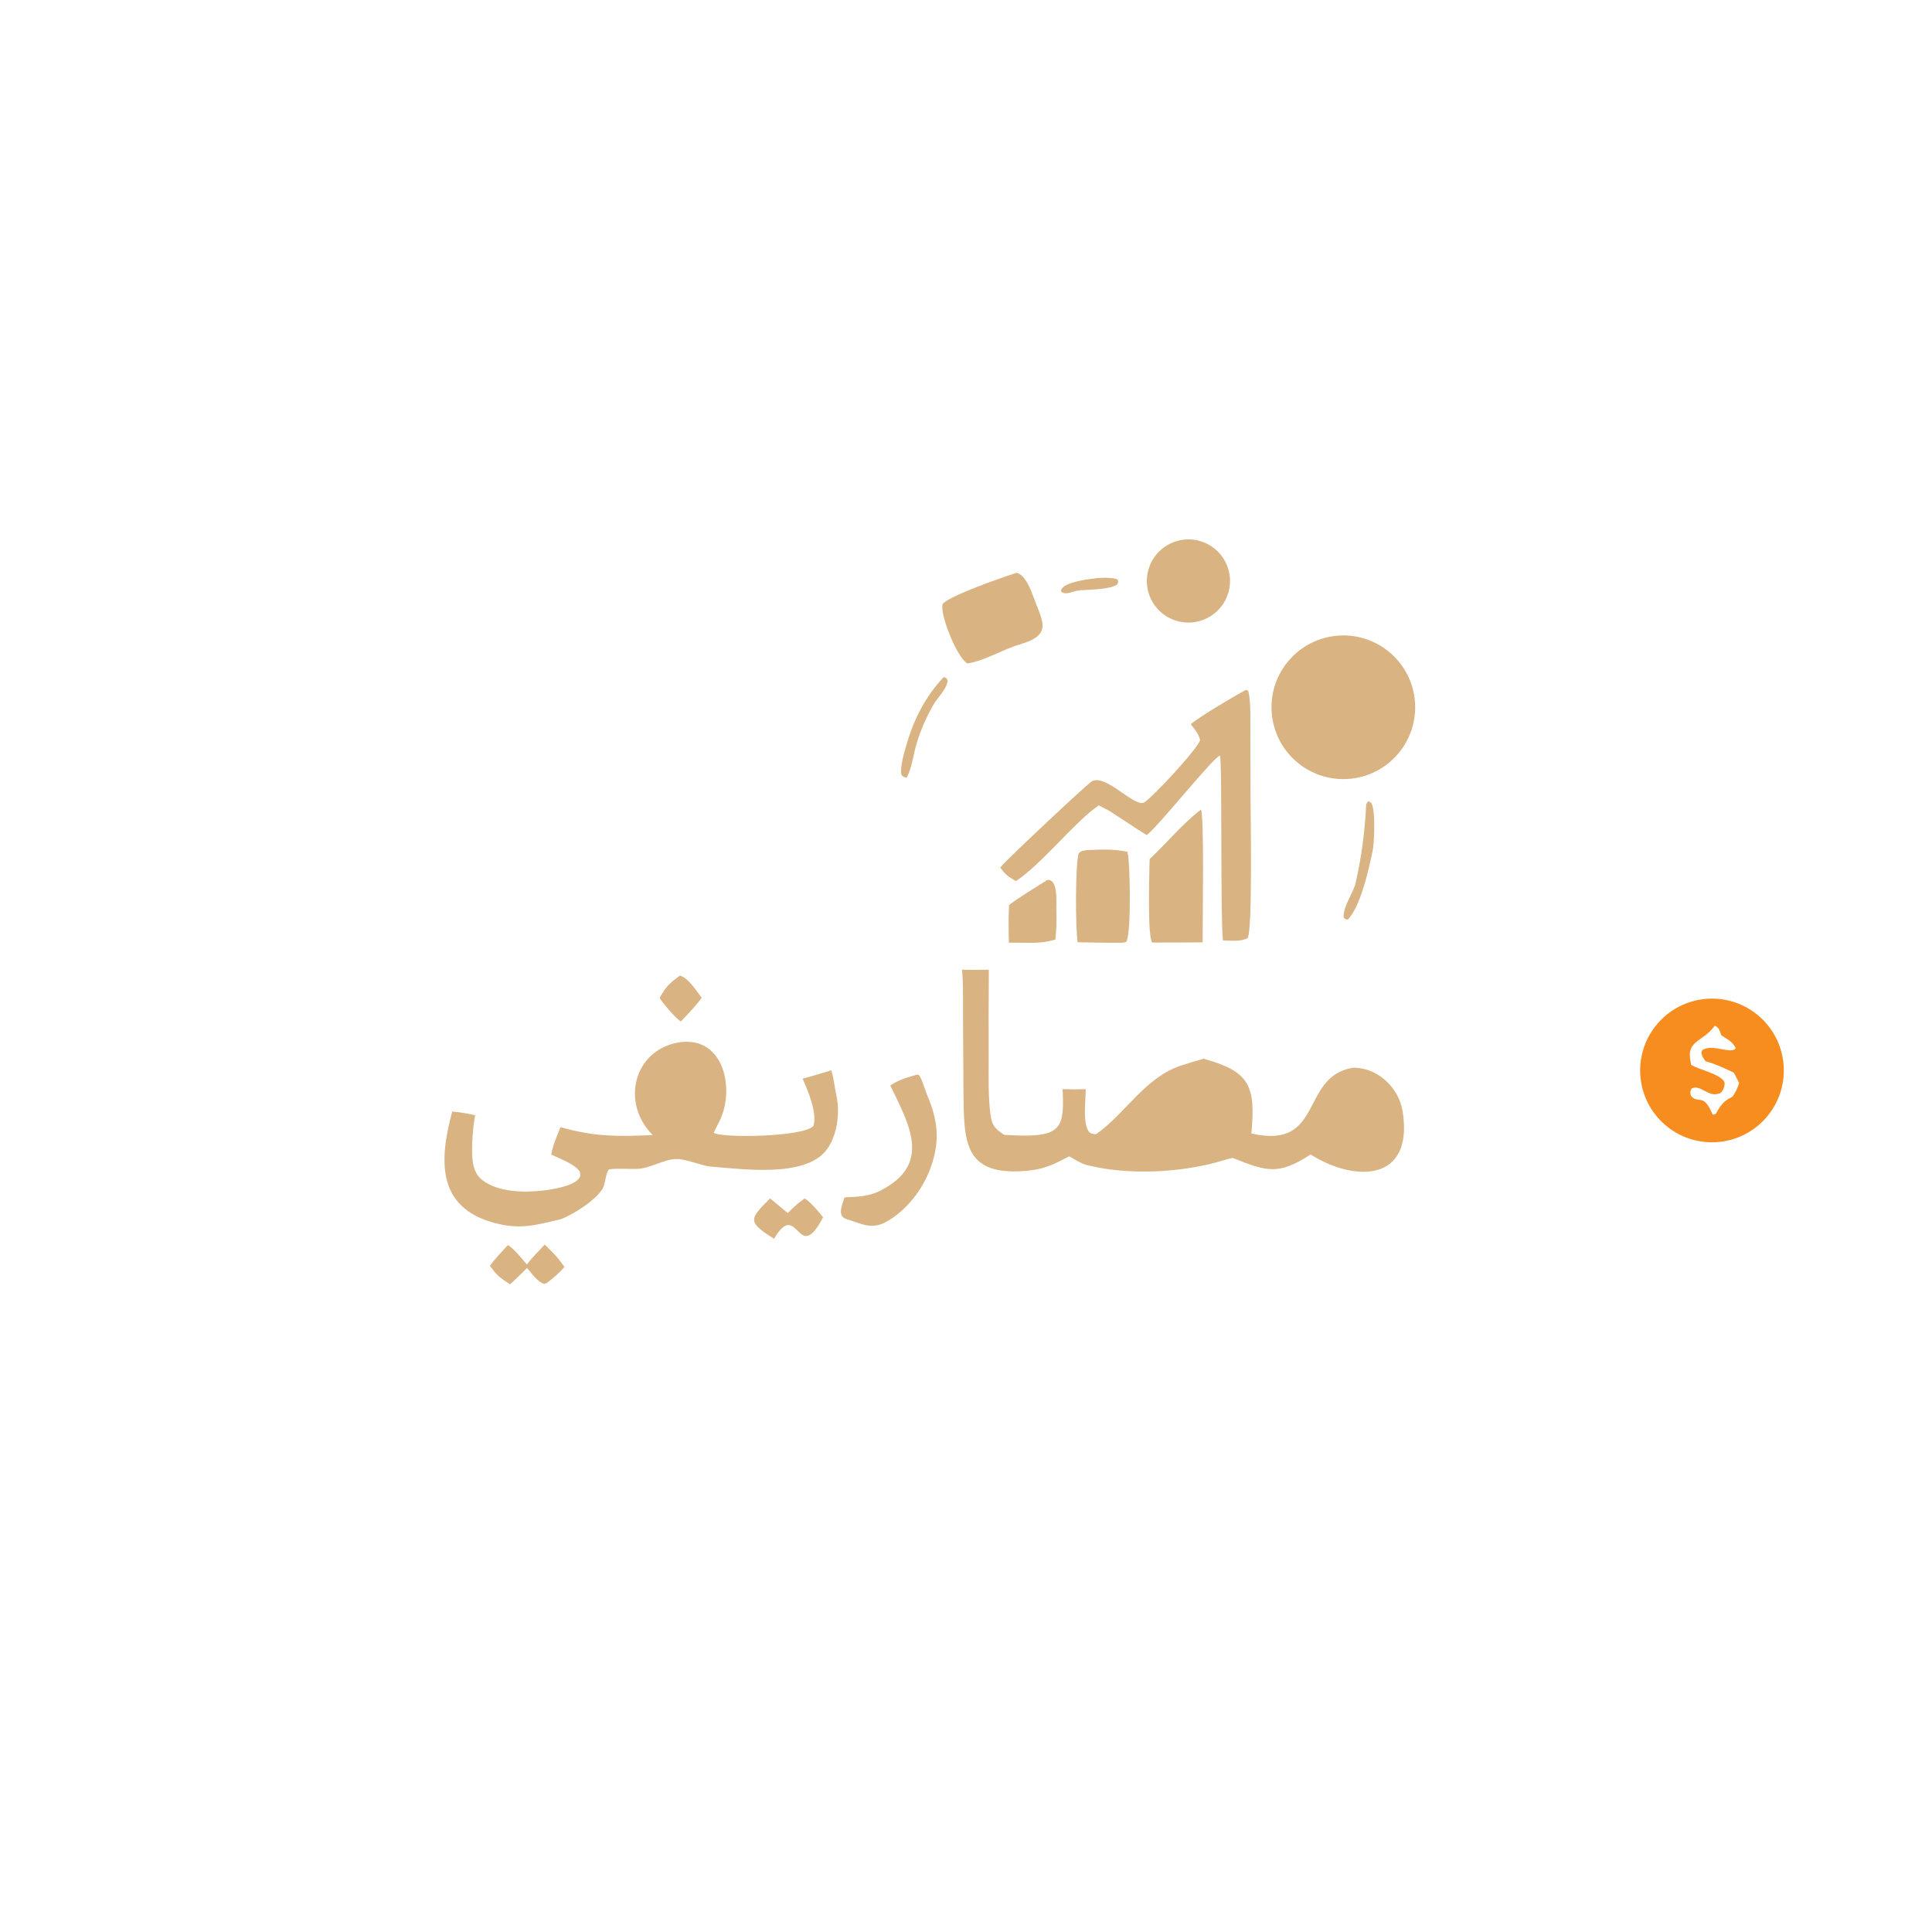
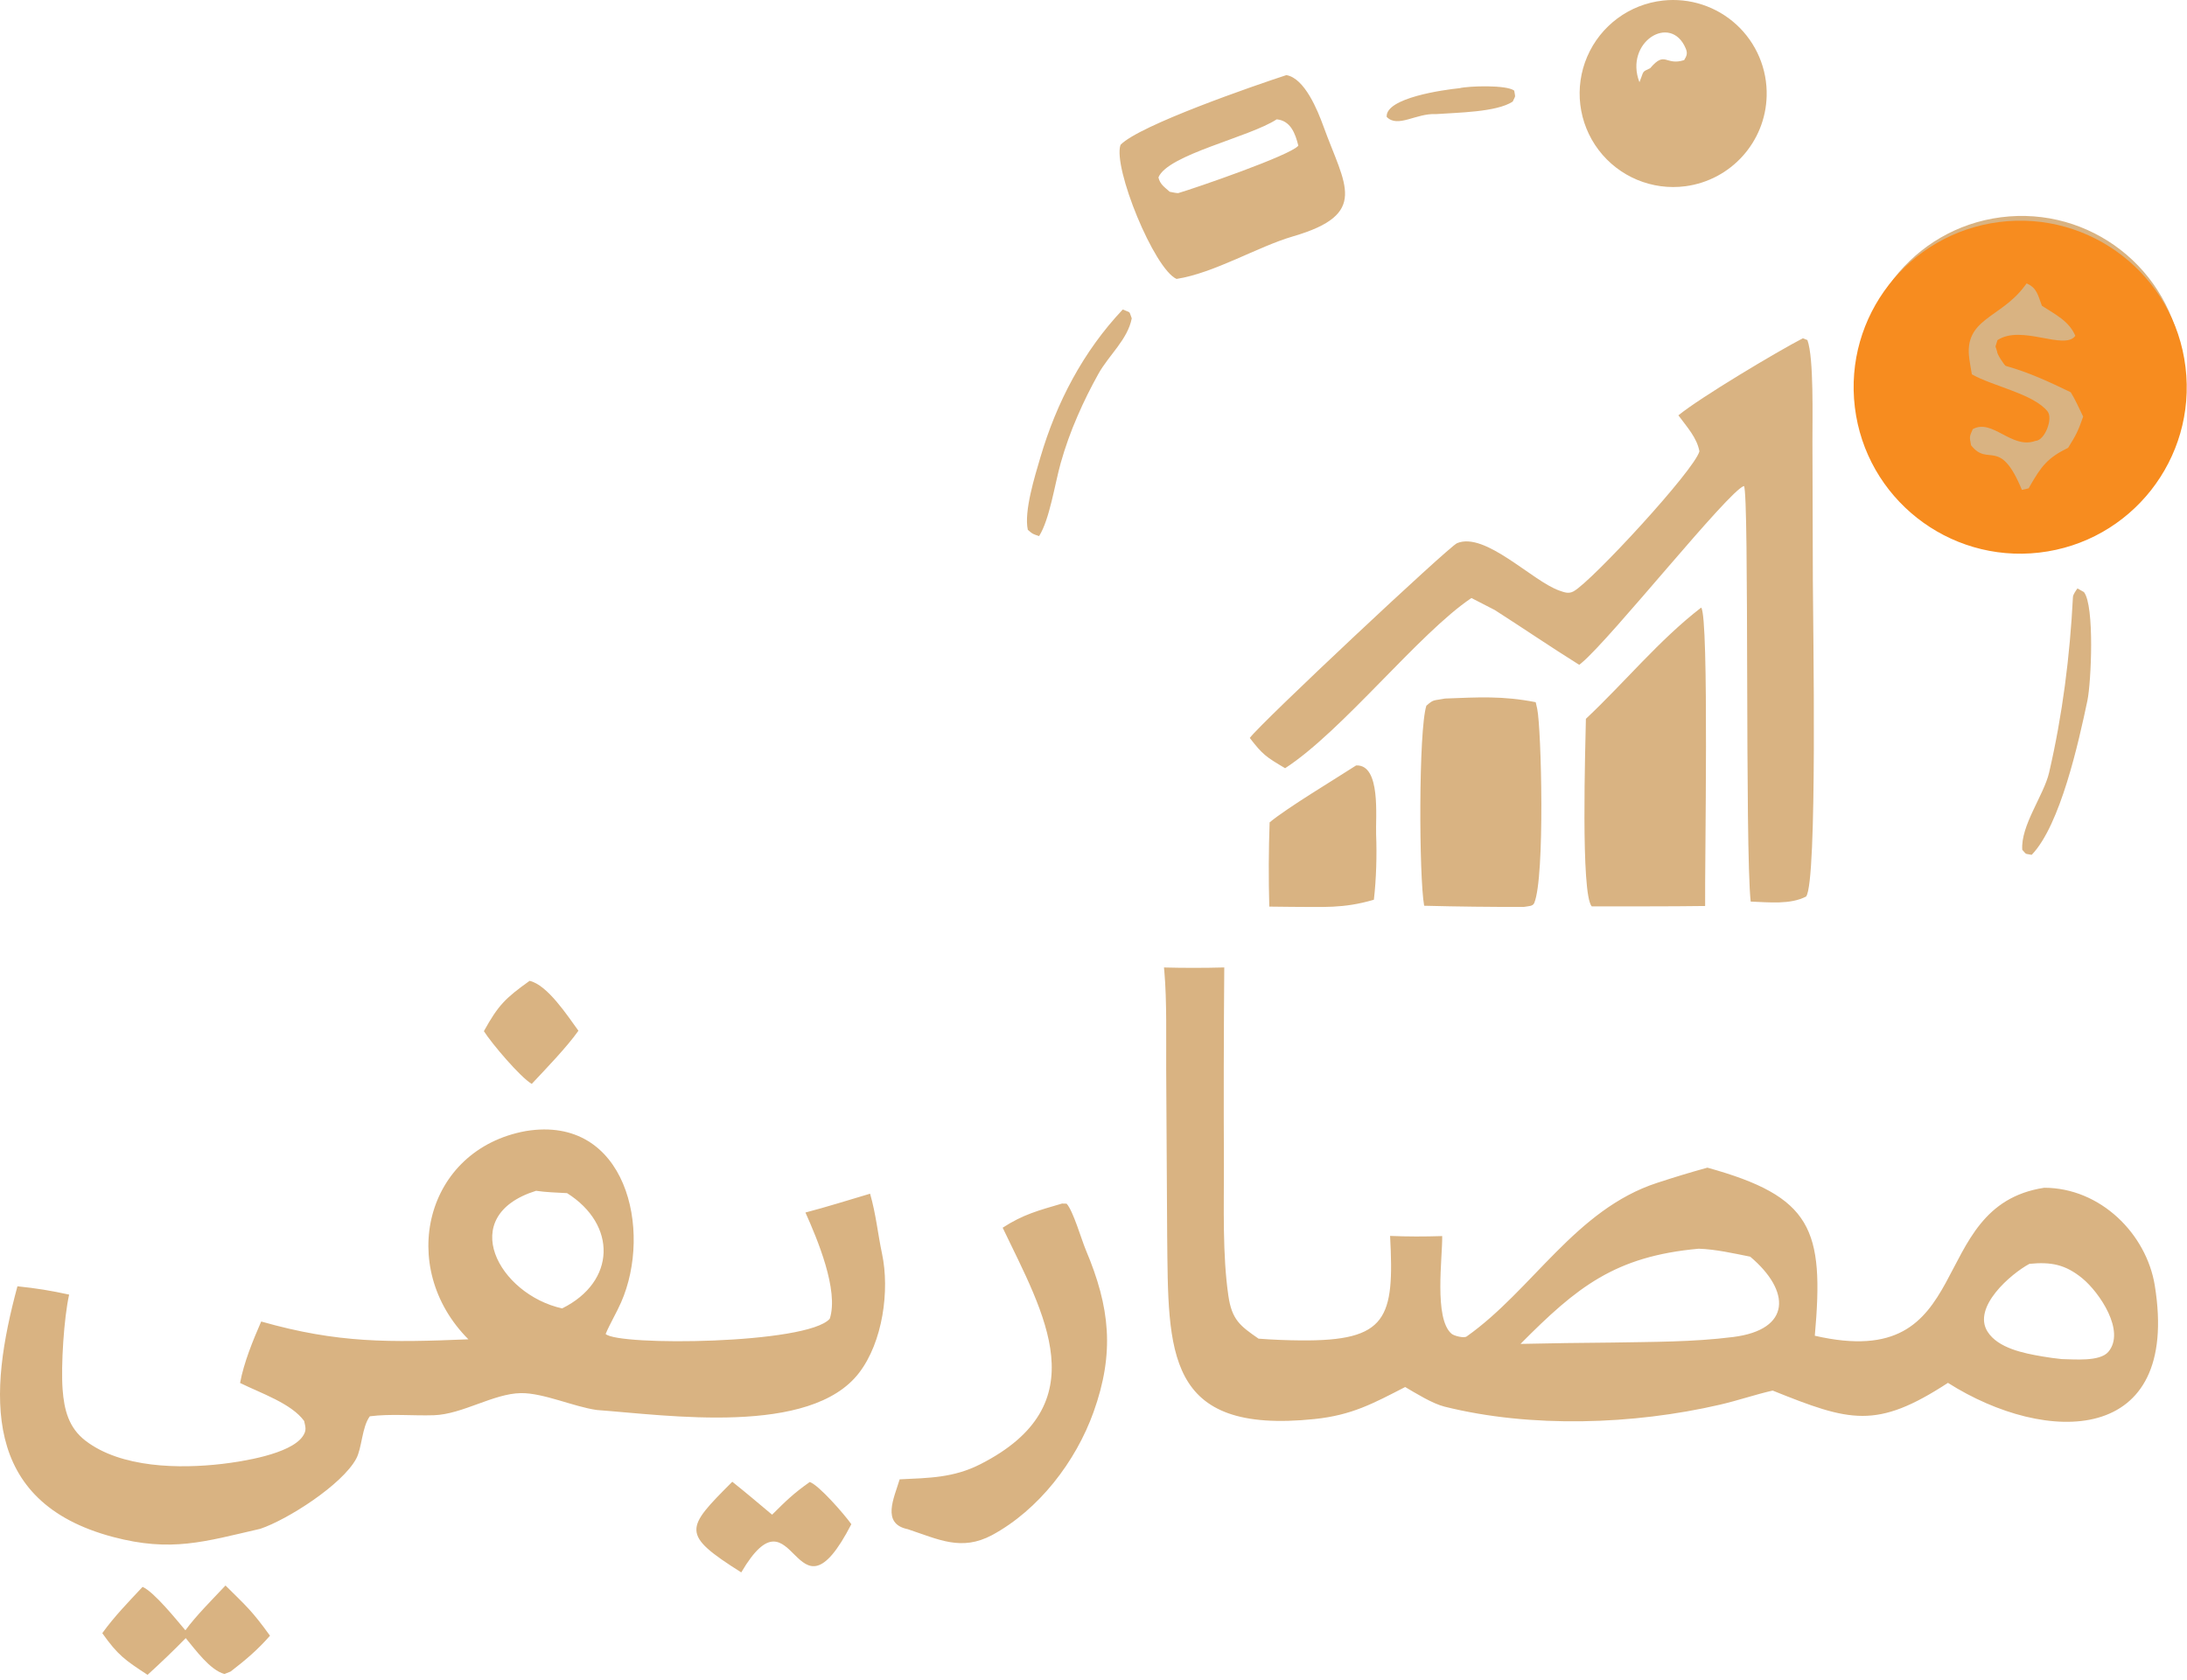
- <svg xmlns="http://www.w3.org/2000/svg" id="svg" version="1.1" viewBox="-50 -50 300 300" width="300" height="300">
-   <g clip-path="url(#clip-1)" fill="none" fill-rule="nonzero" stroke="none" stroke-width="1" stroke-linecap="butt" stroke-linejoin="miter" stroke-miterlimit="10" stroke-dasharray="" stroke-dashoffset="0" font-family="none" style="mix-blend-mode: normal">
-     <path d="M116.036 129.551C116.764 129.976 117.901 130.693 118.761 130.908C124.716 132.393 131.787 132.156 137.759 130.773C139.051 130.474 140.179 130.077 141.408 129.797C146.744 131.943 148.565 132.491 153.511 129.264C160.316 133.58 169.579 133.615 167.794 122.545C167.217 118.976 164.046 115.795 160.158 115.79C151.796 117.065 155.669 128.622 144.318 126.009C144.976 118.643 144.129 116.402 136.903 114.401C135.716 114.727 134.634 115.057 133.433 115.45C127.803 117.283 124.822 122.851 120.278 126.061C120.092 126.193 119.408 126.021 119.237 125.873C118.009 124.82 118.62 120.596 118.592 119.127C117.311 119.165 116.274 119.167 114.994 119.115C115.298 124.811 114.819 126.389 108.812 126.332C107.845 126.325 106.878 126.285 105.914 126.212C104.638 125.33 104.07 124.908 103.829 123.248C103.418 120.424 103.525 117.158 103.52 114.281C103.5 109.712 103.509 105.142 103.546 100.573C102.158 100.61 100.77 100.611 99.383 100.575L99.409 100.853C99.587 102.864 99.527 105.559 99.536 107.621L99.602 119.137C99.69 127.122 99.419 132.846 109.791 131.761C112.353 131.493 113.811 130.695 116.036 129.551ZM51.356 126.257C45.928 126.479 42.348 126.538 37.051 125.026C36.48 126.337 35.854 127.856 35.592 129.271C37.027 129.979 39.15 130.693 40.017 131.898C40.102 132.311 40.211 132.542 39.913 132.965C39.046 134.198 35.718 134.7 34.354 134.861C31.416 135.205 27.38 135.149 24.921 133.261C23.753 132.363 23.444 131.12 23.34 129.721C23.218 128.092 23.427 124.788 23.79 123.169C22.442 122.877 21.593 122.74 20.221 122.594C18.235 129.946 17.683 137.486 26.818 139.906C30.849 140.974 33.125 140.231 36.985 139.344C38.87 138.712 42.637 136.304 43.609 134.505C44.015 133.755 43.995 132.334 44.55 131.573C46.013 131.386 47.497 131.547 48.971 131.5C50.942 131.439 53.094 129.997 54.984 129.972C56.54 129.952 58.65 130.922 60.233 131.139C65.12 131.497 74.972 132.957 78.332 128.571C79.966 126.441 80.456 122.884 79.915 120.342C79.624 118.972 79.498 117.611 79.091 116.199C77.643 116.627 76.078 117.123 74.628 117.5C75.444 119.323 76.948 122.877 76.307 124.837C74.769 126.604 61.67 126.726 60.833 125.887C61.135 125.165 61.567 124.46 61.9 123.702C64.079 118.743 62.265 110.739 55.332 111.871C48.353 113.134 46.394 121.285 51.356 126.257ZM118.789 82.001C117.981 82.165 118.028 82.028 117.5 82.497C116.954 84.194 116.987 94.338 117.346 96.312C119.638 96.371 121.931 96.398 124.224 96.394C124.559 96.332 124.848 96.359 124.947 96.122C125.698 94.332 125.438 84.071 125.151 82.71C125.12 82.558 125.086 82.406 125.049 82.255C122.763 81.806 121.087 81.914 118.789 82.001ZM108.165 96.388C110.385 96.386 111.738 96.522 113.875 95.897C114.041 94.478 114.087 92.813 114.029 91.382C113.983 90.24 114.382 86.541 112.65 86.622C111.161 87.585 107.901 89.538 106.676 90.555C106.607 92.493 106.599 94.432 106.653 96.371L108.165 96.388ZM81.133 135.927C80.751 137.214 79.85 138.993 81.692 139.37C83.84 140.083 85.388 140.901 87.495 139.787C90.745 138.035 93.295 134.696 94.517 131.287C95.989 127.179 95.658 124.044 93.984 120.08C93.693 119.389 93.109 117.365 92.658 116.888L92.343 116.881C90.714 117.361 89.675 117.623 88.245 118.549C91.102 124.514 94.833 130.748 86.707 134.882C84.847 135.828 83.163 135.828 81.133 135.927ZM70.195 142.354C73.943 135.978 73.836 146.698 77.798 139.024C77.33 138.366 75.571 136.332 74.925 136.11C73.786 136.919 73.328 137.372 72.326 138.368C71.423 137.616 70.495 136.82 69.576 136.094C66.337 139.34 66.001 139.702 70.195 142.354ZM55.729 108.616C56.71 107.57 58.158 106.074 58.953 104.944C58.202 103.913 56.812 101.769 55.581 101.5C53.911 102.701 53.433 103.157 52.426 104.974C52.957 105.816 54.935 108.151 55.729 108.616ZM26.078 146.551C27.155 148.07 27.634 148.401 29.206 149.429C30.144 148.571 30.952 147.801 31.84 146.893C32.519 147.707 33.527 149.111 34.514 149.37L34.944 149.198C35.991 148.387 36.778 147.728 37.657 146.726C36.4 144.986 36.058 144.722 34.586 143.259C33.71 144.193 32.548 145.347 31.816 146.353C31.18 145.603 29.661 143.709 28.861 143.353C27.882 144.401 26.919 145.384 26.078 146.551ZM133.829 33.797C131.518 34.053 129.525 35.53 128.606 37.665C127.688 39.799 127.988 42.263 129.391 44.115C130.794 45.967 133.084 46.923 135.388 46.618C138.533 46.202 140.912 43.56 140.995 40.387C141.046 38.521 140.285 36.725 138.91 35.462C137.537 34.198 135.683 33.591 133.829 33.797ZM159.294 92.796C161.268 90.753 162.537 85.004 163.139 82.146C163.401 80.908 163.645 75.585 162.9 74.648L162.454 74.396C162.356 74.534 162.15 74.813 162.141 74.99C161.931 79.083 161.422 83.126 160.493 87.124C160.132 88.679 158.52 90.787 158.643 92.449C158.981 92.814 158.778 92.691 159.294 92.796ZM96.539 55.132C93.804 58.027 91.96 61.553 90.843 65.364C90.476 66.614 89.705 69.065 89.981 70.346C90.329 70.655 90.314 70.63 90.76 70.782C91.488 69.628 91.834 67.233 92.25 65.741C92.564 64.632 92.952 63.547 93.413 62.492C93.856 61.465 94.309 60.559 94.85 59.584C95.569 58.289 96.877 57.209 97.157 55.743C96.942 55.187 97.127 55.398 96.539 55.132ZM119.787 39.849C118.728 39.955 114.673 40.508 114.759 41.829C115.52 42.624 116.799 41.563 118.146 41.64C119.586 41.532 122.351 41.513 123.461 40.773C123.678 40.298 123.641 40.541 123.565 40.017C123.051 39.609 120.431 39.69 119.787 39.849ZM136.473 75.721C133.584 77.945 131.195 80.882 128.513 83.402C128.483 85.167 128.141 95.563 128.922 96.357C131.518 96.349 134.155 96.366 136.747 96.329C136.712 93.797 137.03 76.342 136.473 75.721ZM107.834 38.944C105.663 39.653 97.684 42.404 96.383 43.761C95.838 45.315 98.701 52.335 100.251 53.021C102.859 52.615 105.858 50.792 108.289 50.084C113.589 48.54 111.867 46.554 110.4 42.501C109.991 41.372 109.094 39.154 107.834 38.944ZM143.492 57.121C141.742 58.025 136.384 61.223 134.9 62.442C135.493 63.252 136.176 63.98 136.351 64.927C136.014 66.223 128.933 73.893 127.669 74.595C127.327 74.784 127.046 74.673 126.684 74.548C124.813 73.896 121.559 70.458 119.617 71.271C119.051 71.508 106.059 83.689 105.307 84.725C106.202 85.883 106.428 86.032 107.747 86.813C111.697 84.257 116.992 77.487 120.61 75.059L122.223 75.889C124.183 77.143 126.072 78.437 128.054 79.674L128.221 79.536C130.277 77.815 138.363 67.654 139.428 67.321C139.804 67.861 139.487 92.337 139.891 96.025C141.134 96.069 142.619 96.246 143.716 95.678C144.514 94.712 144.19 76.704 144.183 73.866L144.155 64.244C144.148 62.726 144.261 58.45 143.806 57.243L143.492 57.121ZM157.174 48.763C151.094 49.543 146.783 55.084 147.521 61.169C148.261 67.254 153.771 71.603 159.862 70.906C166.011 70.203 170.412 64.626 169.665 58.481C168.921 52.336 163.313 47.974 157.174 48.763Z" fill="#D9B382" />
-     <path d="M214.417,105.158c6.139,-0.788 11.747,3.574 12.491,9.719c0.747,6.145 -3.655,11.722 -9.804,12.425c-6.09,0.696 -11.601,-3.652 -12.34,-9.737c-0.738,-6.085 3.573,-11.626 9.653,-12.406zM212.601,115.358c1.406,0.802 4.137,1.311 5.069,2.486c0.384,0.483 -0.191,1.961 -0.814,1.973c-1.589,0.582 -2.887,-1.52 -4.196,-0.785c-0.234,0.532 -0.222,0.502 -0.113,1.078c1.163,1.492 1.918,-0.613 3.405,2.99l0.451,-0.105l0.094,-0.167c0.764,-1.321 1.163,-1.864 2.55,-2.549c0.559,-0.897 0.655,-1.092 1.007,-2.087c-0.238,-0.49 -0.55,-1.187 -0.832,-1.631c-1.458,-0.705 -2.786,-1.325 -4.352,-1.766c-0.08,-0.023 -0.599,-0.803 -0.575,-0.945c-0.142,-0.53 -0.155,-0.151 0.017,-0.78c1.615,-1.07 4.49,0.715 5.217,-0.291c-0.425,-0.993 -1.319,-1.414 -2.238,-2.013c-0.262,-0.678 -0.323,-1.202 -1.026,-1.496l-0.155,0.206c-1.604,2.133 -4.056,2.157 -3.682,4.844c0.05,0.347 0.108,0.694 0.172,1.039z" fill="#f78c1f" />
-   </g>
+ <svg xmlns="http://www.w3.org/2000/svg" width="151" height="116" viewBox="0 0 151 116" fill="none">
+   <path d="M15.57 109.502C17.041 110.964 17.384 111.23 18.642 112.969C17.762 113.971 16.975 114.63 15.928 115.441L15.498 115.613C14.511 115.354 13.502 113.95 12.824 113.136C11.936 114.044 11.127 114.814 10.189 115.672C8.618 114.644 8.138 114.312 7.062 112.794C7.903 111.627 8.866 110.644 9.845 109.596C10.645 109.953 12.164 111.846 12.8 112.596C13.532 111.59 14.694 110.436 15.57 109.502ZM50.56 102.337C51.478 103.063 52.408 103.859 53.309 104.611C54.312 103.615 54.77 103.162 55.909 102.353C56.556 102.578 58.314 104.609 58.781 105.267C54.82 112.94 54.927 102.221 51.179 108.597C46.985 105.945 47.322 105.583 50.56 102.337ZM36.315 78.114C43.248 76.982 45.063 84.986 42.884 89.945C42.551 90.702 42.118 91.408 41.816 92.13C42.664 92.968 55.752 92.845 57.29 91.079C57.93 89.12 56.428 85.566 55.611 83.742C57.062 83.365 58.627 82.87 60.074 82.442C60.482 83.853 60.608 85.216 60.899 86.585C61.439 89.127 60.949 92.684 59.315 94.814C55.955 99.199 46.104 97.74 41.217 97.382C39.634 97.165 37.523 96.196 35.968 96.215C34.078 96.24 31.925 97.681 29.955 97.742C28.482 97.789 26.997 97.629 25.534 97.816C24.98 98.577 24.998 99.997 24.593 100.747C23.62 102.546 19.853 104.955 17.969 105.587C14.109 106.474 11.832 107.216 7.802 106.149C-1.333 103.729 -0.781 96.189 1.204 88.837C2.575 88.983 3.425 89.12 4.773 89.411C4.411 91.031 4.202 94.335 4.323 95.964C4.428 97.362 4.737 98.606 5.905 99.504C8.364 101.391 12.4 101.448 15.338 101.104C16.703 100.943 20.03 100.44 20.896 99.207C21.194 98.785 21.086 98.553 21 98.141C20.133 96.936 18.011 96.222 16.576 95.514C16.838 94.099 17.463 92.58 18.034 91.269C23.331 92.78 26.912 92.721 32.34 92.499C27.378 87.527 29.337 79.377 36.315 78.114ZM73.642 83.131C74.092 83.61 74.676 85.632 74.968 86.323C76.641 90.286 76.973 93.422 75.501 97.529C74.279 100.938 71.729 104.278 68.48 106.03C66.372 107.143 64.823 106.325 62.676 105.613C60.834 105.235 61.734 103.457 62.116 102.17C64.146 102.071 65.831 102.07 67.69 101.124C75.816 96.99 72.085 90.756 69.228 84.791C70.659 83.865 71.698 83.603 73.327 83.123L73.642 83.131ZM84.529 66.816C84.492 71.384 84.484 75.955 84.504 80.524C84.509 83.4 84.402 86.667 84.812 89.49C85.053 91.149 85.622 91.573 86.897 92.454C87.861 92.527 88.829 92.567 89.796 92.574C95.801 92.631 96.281 91.052 95.978 85.358C97.257 85.41 98.295 85.407 99.575 85.369C99.603 86.839 98.993 91.063 100.221 92.115C100.393 92.263 101.076 92.436 101.262 92.304C105.806 89.094 108.787 83.526 114.417 81.693C115.618 81.3 116.7 80.97 117.887 80.644C125.112 82.645 125.96 84.887 125.302 92.252C136.651 94.864 132.78 83.307 141.142 82.032C145.029 82.038 148.2 85.219 148.777 88.787C150.561 99.855 141.3 99.822 134.495 95.507C129.549 98.734 127.727 98.185 122.392 96.039C121.163 96.319 120.034 96.717 118.742 97.016C112.771 98.399 105.7 98.635 99.745 97.151C98.886 96.936 97.748 96.219 97.019 95.794C94.795 96.938 93.336 97.736 90.774 98.004C80.403 99.089 80.674 93.364 80.586 85.38L80.519 73.864C80.51 71.802 80.571 69.107 80.392 67.096L80.366 66.818C81.753 66.854 83.142 66.853 84.529 66.816ZM143.775 88.289C142.6 87.324 141.608 87.142 140.122 87.286C138.846 87.969 136.152 90.284 137.233 91.977C137.959 93.113 139.727 93.463 140.99 93.678C141.441 93.756 141.895 93.819 142.352 93.865C143.183 93.874 144.978 94.061 145.568 93.365C146.778 91.937 144.951 89.255 143.775 88.289ZM117.287 86.242C111.497 86.765 108.871 88.897 104.983 92.816C107.096 92.769 109.209 92.739 111.323 92.723C114.137 92.671 116.862 92.692 119.662 92.34C123.702 91.833 123.645 89.152 120.841 86.791C119.681 86.562 118.46 86.279 117.287 86.242ZM37.012 82.242C31.445 83.981 34.457 89.404 38.813 90.365C42.548 88.511 42.596 84.575 39.153 82.404C38.464 82.365 37.688 82.344 37.012 82.242ZM36.564 67.742C37.795 68.013 39.185 70.156 39.937 71.187C39.141 72.317 37.694 73.813 36.713 74.859C35.919 74.394 33.942 72.06 33.41 71.217C34.417 69.4 34.894 68.943 36.564 67.742ZM93.634 52.864C95.364 52.785 94.967 56.483 95.013 57.624C95.071 59.055 95.024 60.721 94.858 62.14C92.722 62.765 91.368 62.628 89.148 62.631L87.637 62.614C87.583 60.675 87.591 58.735 87.66 56.797C88.885 55.78 92.145 53.828 93.634 52.864ZM99.772 48.244C102.07 48.157 103.747 48.048 106.032 48.497C106.069 48.648 106.104 48.801 106.135 48.952C106.422 50.318 106.681 60.574 105.931 62.364C105.832 62.601 105.542 62.575 105.208 62.637C102.915 62.641 100.622 62.614 98.33 62.555C97.971 60.581 97.938 50.441 98.483 48.74C99.011 48.271 98.965 48.407 99.772 48.244ZM117.457 41.963C118.013 42.603 117.695 60.042 117.73 62.572C115.139 62.609 112.501 62.592 109.905 62.6C109.125 61.803 109.467 51.413 109.497 49.645C112.179 47.124 114.568 44.187 117.457 41.963ZM124.79 23.486C125.244 24.694 125.132 28.968 125.139 30.487L125.167 40.109C125.174 42.951 125.497 60.954 124.699 61.92C123.603 62.488 122.118 62.312 120.875 62.268C120.471 58.582 120.787 34.138 120.412 33.564C119.347 33.896 111.261 44.057 109.205 45.779L109.038 45.916C107.057 44.679 105.166 43.385 103.207 42.132L101.594 41.302C97.976 43.73 92.68 50.5 88.73 53.056C87.412 52.275 87.185 52.125 86.291 50.967C87.046 49.929 100.032 37.754 100.601 37.514C102.543 36.702 105.797 40.139 107.668 40.79C108.029 40.916 108.311 41.026 108.652 40.837C109.917 40.135 116.995 32.468 117.335 31.17C117.16 30.223 116.477 29.494 115.884 28.685C117.368 27.465 122.725 24.268 124.476 23.364L124.79 23.486ZM143.884 40.891C144.628 41.831 144.385 47.151 144.123 48.389C143.521 51.247 142.251 56.996 140.277 59.039C139.762 58.934 139.963 59.055 139.627 58.692C139.504 57.03 141.115 54.922 141.477 53.366C142.405 49.369 142.915 45.326 143.125 41.233C143.134 41.056 143.339 40.777 143.437 40.639L143.884 40.891ZM138.157 15.005C144.296 14.217 149.904 18.579 150.648 24.724C151.395 30.868 146.994 36.445 140.846 37.149C134.755 37.845 129.245 33.496 128.505 27.411C127.767 21.326 132.077 15.786 138.157 15.005ZM77.522 21.374C78.109 21.64 77.926 21.43 78.141 21.986C77.861 23.451 76.553 24.532 75.834 25.827C75.293 26.802 74.84 27.708 74.397 28.735C73.936 29.789 73.547 30.876 73.234 31.984C72.818 33.476 72.472 35.871 71.744 37.025C71.299 36.873 71.311 36.897 70.964 36.589C70.689 35.308 71.46 32.857 71.827 31.607C72.945 27.796 74.787 24.269 77.522 21.374ZM88.817 5.187C90.077 5.399 90.975 7.615 91.384 8.744C92.851 12.796 94.571 14.783 89.272 16.326C86.842 17.034 83.842 18.858 81.234 19.264C79.685 18.578 76.822 11.559 77.366 10.003C78.668 8.646 86.646 5.896 88.817 5.187ZM88.149 8.242C86.264 9.481 80.625 10.675 79.983 12.253C80.095 12.732 80.387 12.908 80.762 13.244C80.925 13.275 81.196 13.339 81.349 13.337C82.522 12.994 89.117 10.724 89.642 10.061C89.434 9.214 89.107 8.334 88.149 8.242ZM114.812 0.039C116.666 -0.166 118.521 0.441 119.894 1.704C121.268 2.968 122.029 4.765 121.978 6.63C121.895 9.802 119.516 12.444 116.372 12.862C114.069 13.166 111.778 12.209 110.375 10.358C108.972 8.505 108.672 6.042 109.59 3.907C110.509 1.773 112.502 0.295 114.812 0.039ZM100.77 6.091C101.416 5.932 104.035 5.852 104.549 6.26C104.625 6.782 104.661 6.541 104.444 7.016C103.334 7.755 100.57 7.774 99.13 7.882C97.783 7.805 96.503 8.865 95.742 8.072C95.656 6.751 99.711 6.198 100.77 6.091ZM116.391 3.349C115.361 0.886 112.13 2.919 113.194 5.678C113.526 4.868 113.325 4.997 113.935 4.711C114.992 3.465 114.971 4.567 116.281 4.152C116.453 3.867 116.535 3.692 116.391 3.349Z" fill="#D9B382" />
+   <path d="M138.019 15.336C144.348 14.524 150.129 19.021 150.897 25.356C151.667 31.691 147.13 37.441 140.79 38.166C134.511 38.884 128.83 34.4 128.067 28.127C127.306 21.853 131.751 16.141 138.019 15.336ZM136.147 25.852C137.597 26.68 140.412 27.204 141.373 28.415C141.769 28.913 141.176 30.437 140.534 30.45C138.896 31.05 137.557 28.883 136.208 29.64C135.966 30.188 135.979 30.157 136.091 30.752C137.29 32.29 138.069 30.12 139.601 33.834L140.067 33.726L140.163 33.553C140.951 32.191 141.363 31.631 142.793 30.925C143.369 30 143.467 29.799 143.831 28.773C143.586 28.268 143.263 27.549 142.973 27.091C141.47 26.365 140.101 25.725 138.486 25.271C138.404 25.247 137.869 24.443 137.894 24.297C137.747 23.75 137.734 24.141 137.912 23.492C139.576 22.389 142.54 24.23 143.29 23.193C142.852 22.169 141.93 21.735 140.983 21.117C140.713 20.418 140.65 19.878 139.925 19.575L139.766 19.788C138.112 21.987 135.585 22.012 135.97 24.782C136.021 25.14 136.081 25.497 136.147 25.852Z" fill="#F78C1F" />
</svg>
